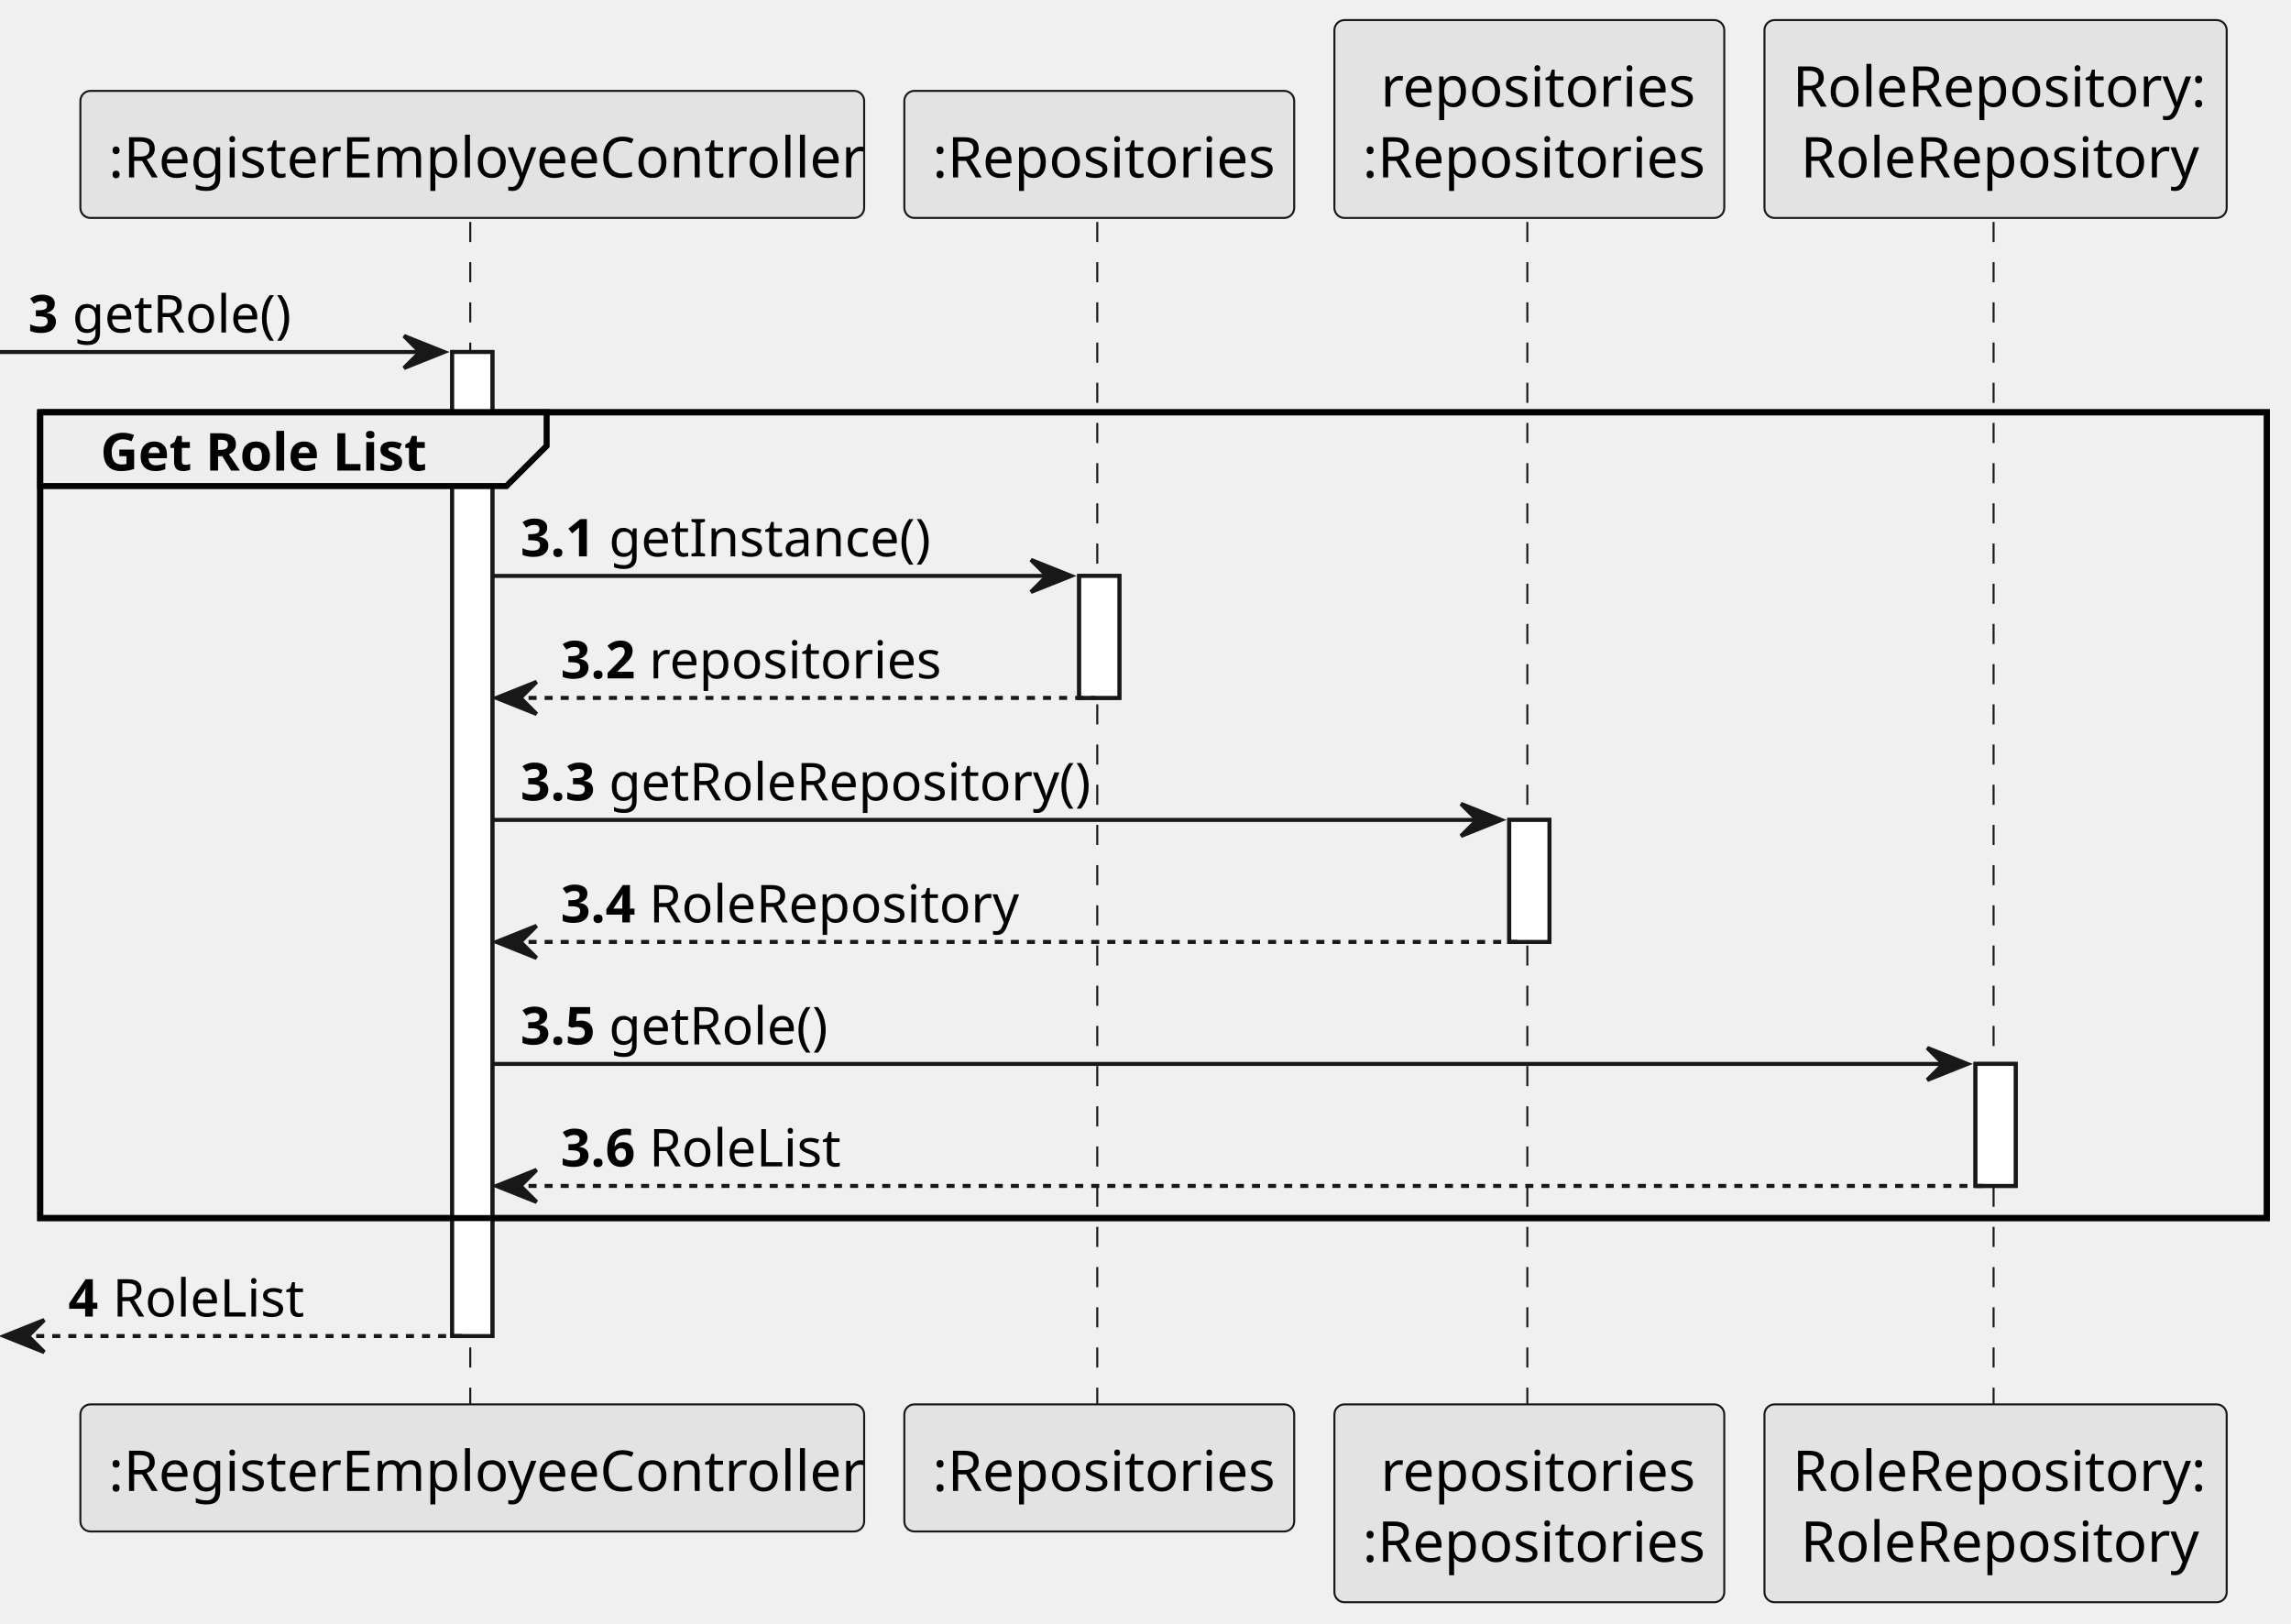
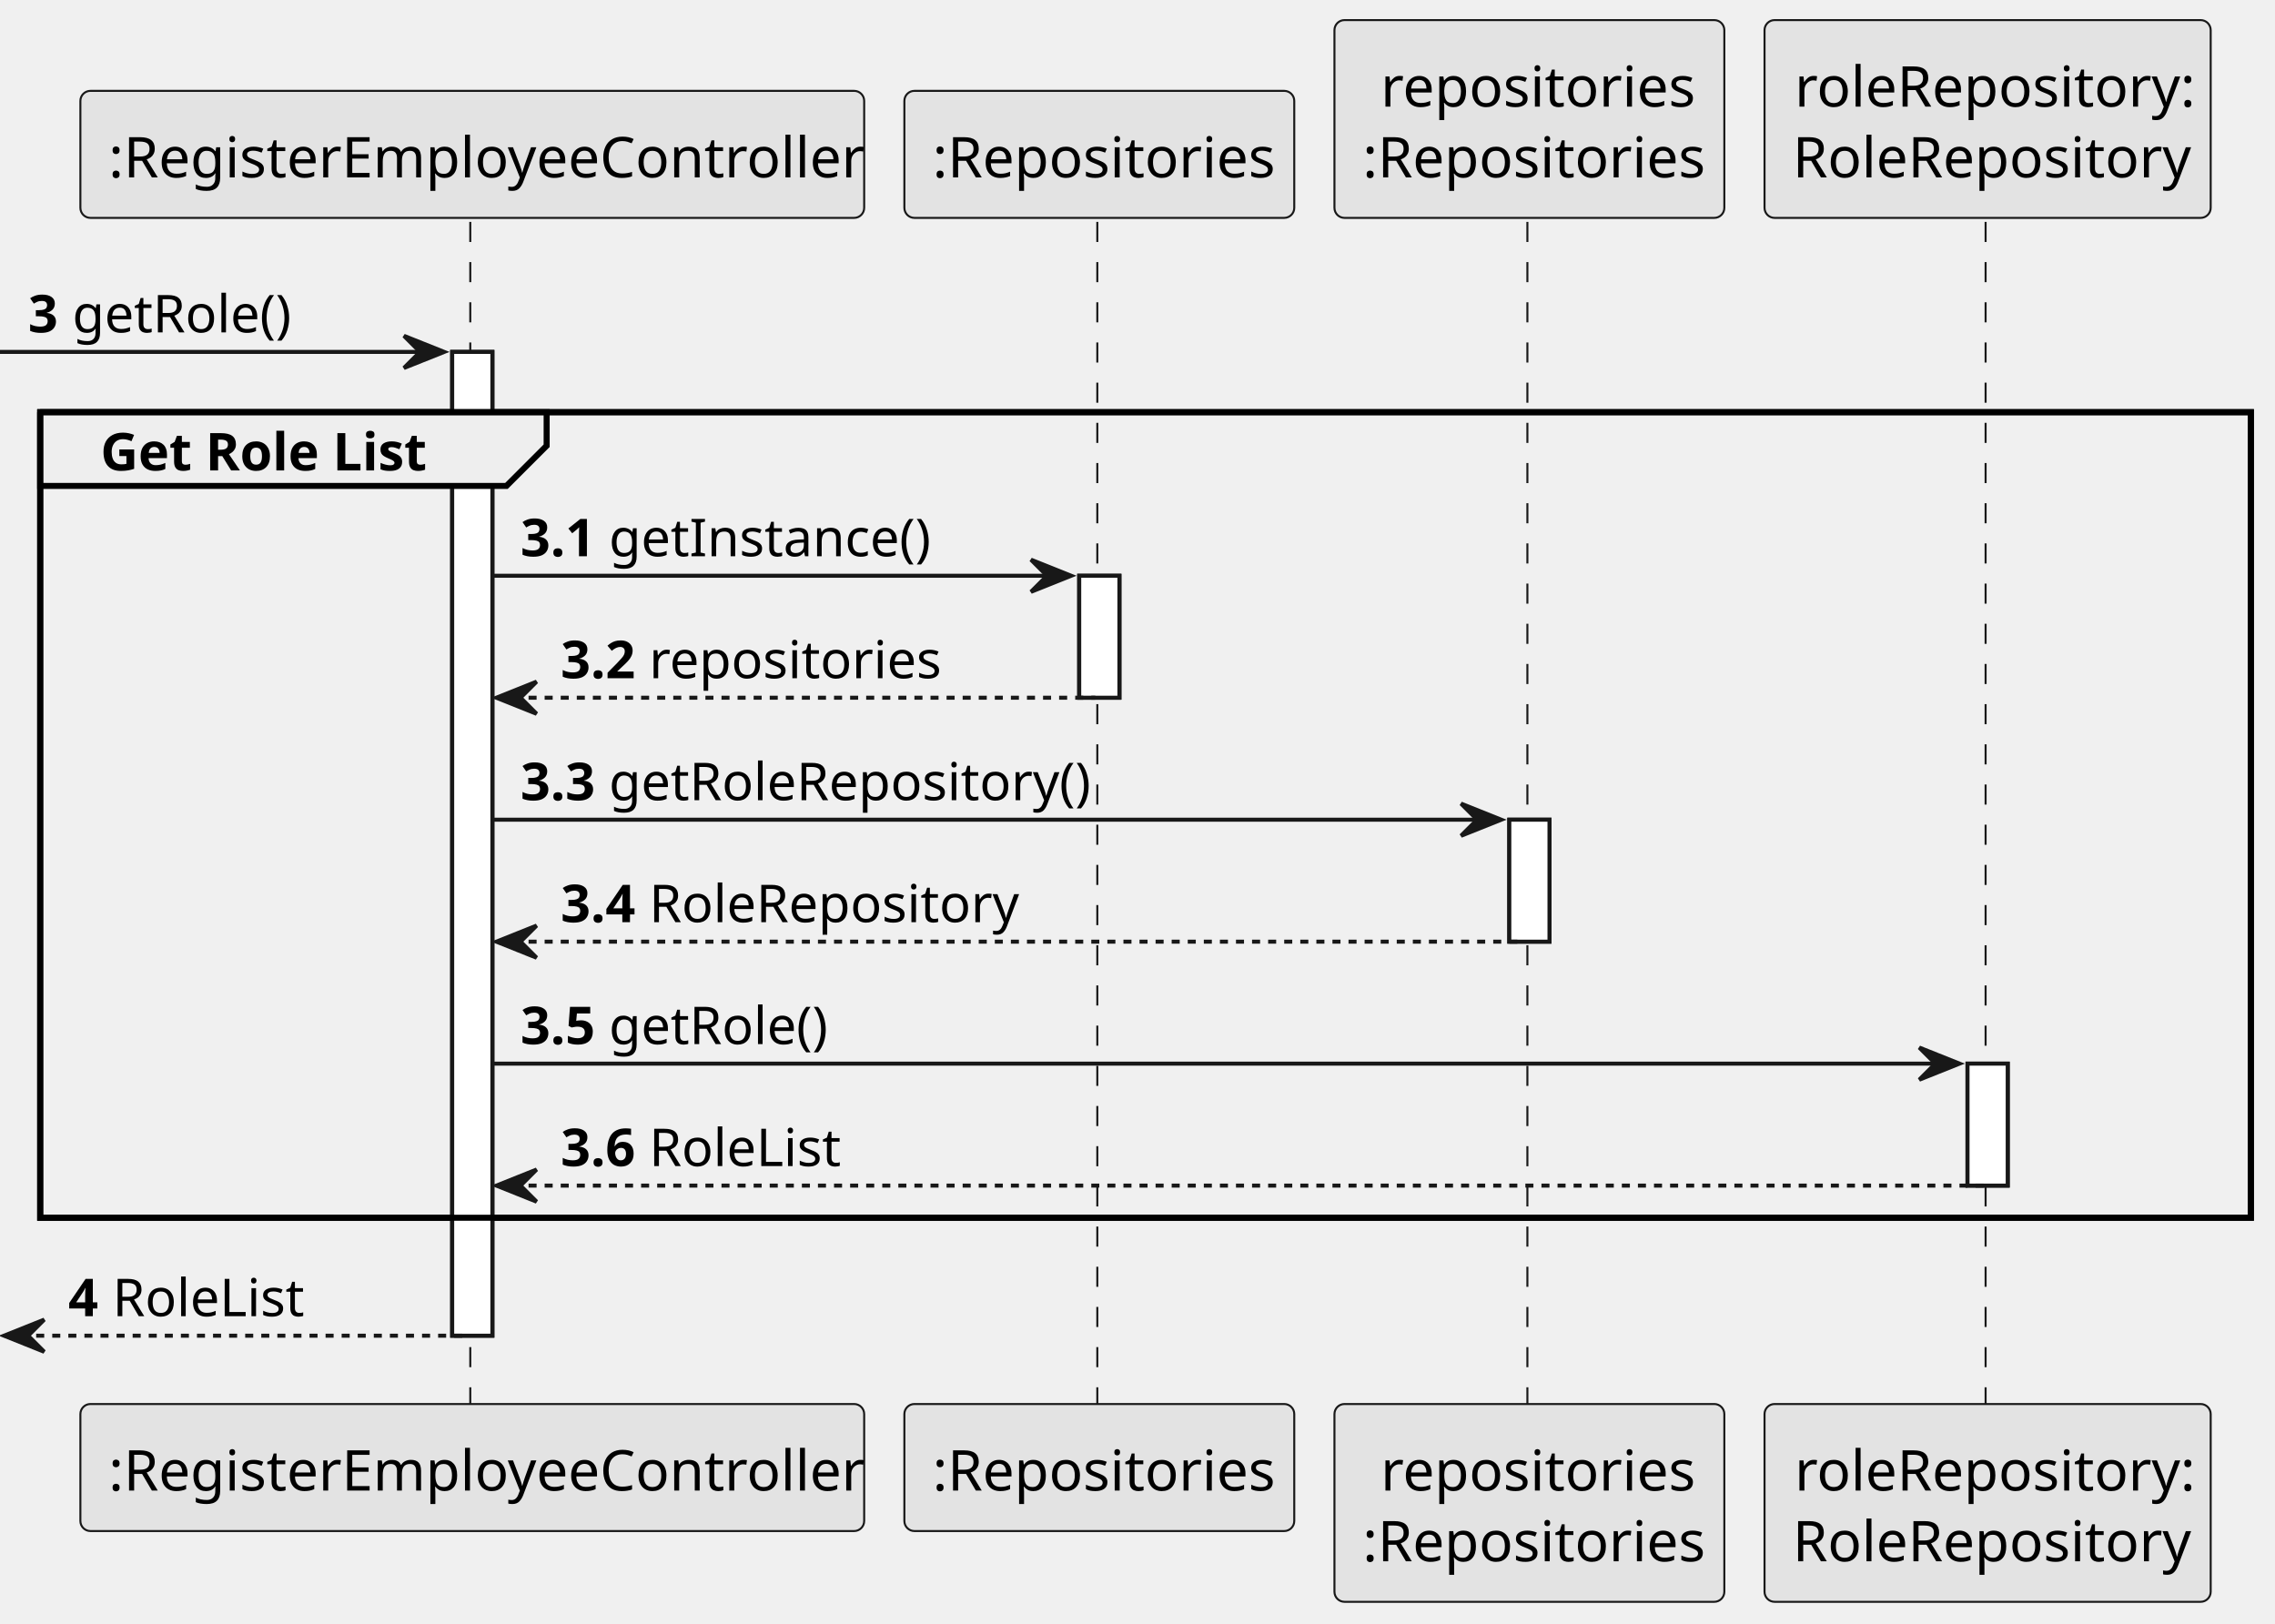
- <svg xmlns="http://www.w3.org/2000/svg" contentStyleType="text/css" height="404px" preserveAspectRatio="none" style="width:570px;height:404px;background:#FFFFFF;" version="1.1" viewBox="0 0 570 404" width="570px" zoomAndPan="magnify">
+ <svg xmlns="http://www.w3.org/2000/svg" contentStyleType="text/css" height="404px" preserveAspectRatio="none" style="width:566px;height:404px;background:#FFFFFF;" version="1.1" viewBox="0 0 566 404" width="566px" zoomAndPan="magnify">
  <defs />
  <g>
    <rect fill="#FFFFFF" height="244.812" style="stroke:#181818;stroke-width:1.0;" width="10" x="112.5" y="87.57" />
    <rect fill="#FFFFFF" height="30.352" style="stroke:#181818;stroke-width:1.0;" width="10" x="268.5" y="143.273" />
    <rect fill="#FFFFFF" height="30.352" style="stroke:#181818;stroke-width:1.0;" width="10" x="375.5" y="203.977" />
-     <rect fill="#FFFFFF" height="30.352" style="stroke:#181818;stroke-width:1.0;" width="10" x="491.5" y="264.68" />
-     <rect fill="none" height="200.461" style="stroke:#000000;stroke-width:1.5;" width="554" x="10" y="102.57" />
+     <rect fill="#FFFFFF" height="30.352" style="stroke:#181818;stroke-width:1.0;" width="10" x="489.5" y="264.68" />
+     <rect fill="none" height="200.461" style="stroke:#000000;stroke-width:1.5;" width="550" x="10" y="102.57" />
    <line style="stroke:#181818;stroke-width:0.5;stroke-dasharray:5.0,5.0;" x1="117" x2="117" y1="55.219" y2="350.383" />
    <line style="stroke:#181818;stroke-width:0.5;stroke-dasharray:5.0,5.0;" x1="273" x2="273" y1="55.219" y2="350.383" />
    <line style="stroke:#181818;stroke-width:0.5;stroke-dasharray:5.0,5.0;" x1="380" x2="380" y1="55.219" y2="350.383" />
-     <line style="stroke:#181818;stroke-width:0.5;stroke-dasharray:5.0,5.0;" x1="496" x2="496" y1="55.219" y2="350.383" />
+     <line style="stroke:#181818;stroke-width:0.5;stroke-dasharray:5.0,5.0;" x1="494" x2="494" y1="55.219" y2="350.383" />
    <rect fill="#E3E3E3" height="31.609" rx="2.5" ry="2.5" style="stroke:#181818;stroke-width:0.5;" width="195" x="20" y="22.609" />
    <text fill="#000000" font-family="sans-serif" font-size="14" lengthAdjust="spacing" textLength="181" x="27" y="44.143">:RegisterEmployeeController</text>
    <rect fill="#E3E3E3" height="31.609" rx="2.5" ry="2.5" style="stroke:#181818;stroke-width:0.5;" width="195" x="20" y="349.383" />
    <text fill="#000000" font-family="sans-serif" font-size="14" lengthAdjust="spacing" textLength="181" x="27" y="370.916">:RegisterEmployeeController</text>
    <rect fill="#E3E3E3" height="31.609" rx="2.5" ry="2.5" style="stroke:#181818;stroke-width:0.5;" width="97" x="225" y="22.609" />
    <text fill="#000000" font-family="sans-serif" font-size="14" lengthAdjust="spacing" textLength="83" x="232" y="44.143">:Repositories</text>
    <rect fill="#E3E3E3" height="31.609" rx="2.5" ry="2.5" style="stroke:#181818;stroke-width:0.5;" width="97" x="225" y="349.383" />
    <text fill="#000000" font-family="sans-serif" font-size="14" lengthAdjust="spacing" textLength="83" x="232" y="370.916">:Repositories</text>
    <rect fill="#E3E3E3" height="49.219" rx="2.5" ry="2.5" style="stroke:#181818;stroke-width:0.5;" width="97" x="332" y="5" />
    <text fill="#000000" font-family="sans-serif" font-size="14" lengthAdjust="spacing" textLength="74" x="343.5" y="26.533">repositories</text>
    <text fill="#000000" font-family="sans-serif" font-size="14" lengthAdjust="spacing" textLength="83" x="339" y="44.143">:Repositories</text>
    <rect fill="#E3E3E3" height="49.219" rx="2.5" ry="2.5" style="stroke:#181818;stroke-width:0.5;" width="97" x="332" y="349.383" />
    <text fill="#000000" font-family="sans-serif" font-size="14" lengthAdjust="spacing" textLength="74" x="343.5" y="370.916">repositories</text>
    <text fill="#000000" font-family="sans-serif" font-size="14" lengthAdjust="spacing" textLength="83" x="339" y="388.525">:Repositories</text>
-     <rect fill="#E3E3E3" height="49.219" rx="2.5" ry="2.5" style="stroke:#181818;stroke-width:0.5;" width="115" x="439" y="5" />
-     <text fill="#000000" font-family="sans-serif" font-size="14" lengthAdjust="spacing" textLength="101" x="446" y="26.533">RoleRepository:</text>
-     <text fill="#000000" font-family="sans-serif" font-size="14" lengthAdjust="spacing" textLength="97" x="448" y="44.143">RoleRepository</text>
-     <rect fill="#E3E3E3" height="49.219" rx="2.5" ry="2.5" style="stroke:#181818;stroke-width:0.5;" width="115" x="439" y="349.383" />
-     <text fill="#000000" font-family="sans-serif" font-size="14" lengthAdjust="spacing" textLength="101" x="446" y="370.916">RoleRepository:</text>
-     <text fill="#000000" font-family="sans-serif" font-size="14" lengthAdjust="spacing" textLength="97" x="448" y="388.525">RoleRepository</text>
+     <rect fill="#E3E3E3" height="49.219" rx="2.5" ry="2.5" style="stroke:#181818;stroke-width:0.5;" width="111" x="439" y="5" />
+     <text fill="#000000" font-family="sans-serif" font-size="14" lengthAdjust="spacing" textLength="96" x="446.5" y="26.533">roleRepository:</text>
+     <text fill="#000000" font-family="sans-serif" font-size="14" lengthAdjust="spacing" textLength="97" x="446" y="44.143">RoleRepository</text>
+     <rect fill="#E3E3E3" height="49.219" rx="2.5" ry="2.5" style="stroke:#181818;stroke-width:0.5;" width="111" x="439" y="349.383" />
+     <text fill="#000000" font-family="sans-serif" font-size="14" lengthAdjust="spacing" textLength="96" x="446.5" y="370.916">roleRepository:</text>
+     <text fill="#000000" font-family="sans-serif" font-size="14" lengthAdjust="spacing" textLength="97" x="446" y="388.525">RoleRepository</text>
    <rect fill="#FFFFFF" height="244.812" style="stroke:#181818;stroke-width:1.0;" width="10" x="112.5" y="87.57" />
    <rect fill="#FFFFFF" height="30.352" style="stroke:#181818;stroke-width:1.0;" width="10" x="268.5" y="143.273" />
    <rect fill="#FFFFFF" height="30.352" style="stroke:#181818;stroke-width:1.0;" width="10" x="375.5" y="203.977" />
-     <rect fill="#FFFFFF" height="30.352" style="stroke:#181818;stroke-width:1.0;" width="10" x="491.5" y="264.68" />
+     <rect fill="#FFFFFF" height="30.352" style="stroke:#181818;stroke-width:1.0;" width="10" x="489.5" y="264.68" />
    <polygon fill="#181818" points="100.5,83.57,110.5,87.57,100.5,91.57,104.5,87.57" style="stroke:#181818;stroke-width:1.0;" />
    <line style="stroke:#181818;stroke-width:1.0;" x1="0" x2="106.5" y1="87.57" y2="87.57" />
    <text fill="#000000" font-family="sans-serif" font-size="13" font-weight="bold" lengthAdjust="spacing" textLength="7" x="7" y="82.714">3</text>
    <text fill="#000000" font-family="sans-serif" font-size="13" lengthAdjust="spacing" textLength="52" x="18" y="82.714">getRole()</text>
    <path d="M10,102.57 L136,102.57 L136,110.922 L126,120.922 L10,120.922 L10,102.57 " fill="#EEEEEE" style="stroke:#000000;stroke-width:1.5;" />
-     <rect fill="none" height="200.461" style="stroke:#000000;stroke-width:1.5;" width="554" x="10" y="102.57" />
+     <rect fill="none" height="200.461" style="stroke:#000000;stroke-width:1.5;" width="550" x="10" y="102.57" />
    <text fill="#000000" font-family="sans-serif" font-size="13" font-weight="bold" lengthAdjust="spacing" textLength="81" x="25" y="117.065">Get Role List</text>
    <polygon fill="#181818" points="256.5,139.273,266.5,143.273,256.5,147.273,260.5,143.273" style="stroke:#181818;stroke-width:1.0;" />
    <line style="stroke:#181818;stroke-width:1.0;" x1="122.5" x2="262.5" y1="143.273" y2="143.273" />
    <text fill="#000000" font-family="sans-serif" font-size="13" font-weight="bold" lengthAdjust="spacing" textLength="18" x="129.5" y="138.417">3.1</text>
    <text fill="#000000" font-family="sans-serif" font-size="13" lengthAdjust="spacing" textLength="75" x="151.5" y="138.417">getInstance()</text>
    <polygon fill="#181818" points="133.5,169.625,123.5,173.625,133.5,177.625,129.5,173.625" style="stroke:#181818;stroke-width:1.0;" />
    <line style="stroke:#181818;stroke-width:1.0;stroke-dasharray:2.0,2.0;" x1="127.5" x2="272.5" y1="173.625" y2="173.625" />
    <text fill="#000000" font-family="sans-serif" font-size="13" font-weight="bold" lengthAdjust="spacing" textLength="18" x="139.5" y="168.769">3.2</text>
    <text fill="#000000" font-family="sans-serif" font-size="13" lengthAdjust="spacing" textLength="67" x="161.5" y="168.769">repositories</text>
    <polygon fill="#181818" points="363.5,199.977,373.5,203.977,363.5,207.977,367.5,203.977" style="stroke:#181818;stroke-width:1.0;" />
    <line style="stroke:#181818;stroke-width:1.0;" x1="122.5" x2="369.5" y1="203.977" y2="203.977" />
    <text fill="#000000" font-family="sans-serif" font-size="13" font-weight="bold" lengthAdjust="spacing" textLength="18" x="129.5" y="199.12">3.3</text>
    <text fill="#000000" font-family="sans-serif" font-size="13" lengthAdjust="spacing" textLength="114" x="151.5" y="199.12">getRoleRepository()</text>
    <polygon fill="#181818" points="133.5,230.328,123.5,234.328,133.5,238.328,129.5,234.328" style="stroke:#181818;stroke-width:1.0;" />
    <line style="stroke:#181818;stroke-width:1.0;stroke-dasharray:2.0,2.0;" x1="127.5" x2="379.5" y1="234.328" y2="234.328" />
    <text fill="#000000" font-family="sans-serif" font-size="13" font-weight="bold" lengthAdjust="spacing" textLength="18" x="139.5" y="229.472">3.4</text>
    <text fill="#000000" font-family="sans-serif" font-size="13" lengthAdjust="spacing" textLength="88" x="161.5" y="229.472">RoleRepository</text>
-     <polygon fill="#181818" points="479.5,260.68,489.5,264.68,479.5,268.68,483.5,264.68" style="stroke:#181818;stroke-width:1.0;" />
-     <line style="stroke:#181818;stroke-width:1.0;" x1="122.5" x2="485.5" y1="264.68" y2="264.68" />
+     <polygon fill="#181818" points="477.5,260.68,487.5,264.68,477.5,268.68,481.5,264.68" style="stroke:#181818;stroke-width:1.0;" />
+     <line style="stroke:#181818;stroke-width:1.0;" x1="122.5" x2="483.5" y1="264.68" y2="264.68" />
    <text fill="#000000" font-family="sans-serif" font-size="13" font-weight="bold" lengthAdjust="spacing" textLength="18" x="129.5" y="259.823">3.5</text>
    <text fill="#000000" font-family="sans-serif" font-size="13" lengthAdjust="spacing" textLength="52" x="151.5" y="259.823">getRole()</text>
    <polygon fill="#181818" points="133.5,291.031,123.5,295.031,133.5,299.031,129.5,295.031" style="stroke:#181818;stroke-width:1.0;" />
-     <line style="stroke:#181818;stroke-width:1.0;stroke-dasharray:2.0,2.0;" x1="127.5" x2="495.5" y1="295.031" y2="295.031" />
+     <line style="stroke:#181818;stroke-width:1.0;stroke-dasharray:2.0,2.0;" x1="127.5" x2="493.5" y1="295.031" y2="295.031" />
    <text fill="#000000" font-family="sans-serif" font-size="13" font-weight="bold" lengthAdjust="spacing" textLength="18" x="139.5" y="290.175">3.6</text>
    <text fill="#000000" font-family="sans-serif" font-size="13" lengthAdjust="spacing" textLength="47" x="161.5" y="290.175">RoleList</text>
    <polygon fill="#181818" points="11,328.383,1,332.383,11,336.383,7,332.383" style="stroke:#181818;stroke-width:1.0;" />
    <line style="stroke:#181818;stroke-width:1.0;stroke-dasharray:2.0,2.0;" x1="5" x2="116.5" y1="332.383" y2="332.383" />
    <text fill="#000000" font-family="sans-serif" font-size="13" font-weight="bold" lengthAdjust="spacing" textLength="7" x="17" y="327.526">4</text>
    <text fill="#000000" font-family="sans-serif" font-size="13" lengthAdjust="spacing" textLength="47" x="28" y="327.526">RoleList</text>
  </g>
</svg>
